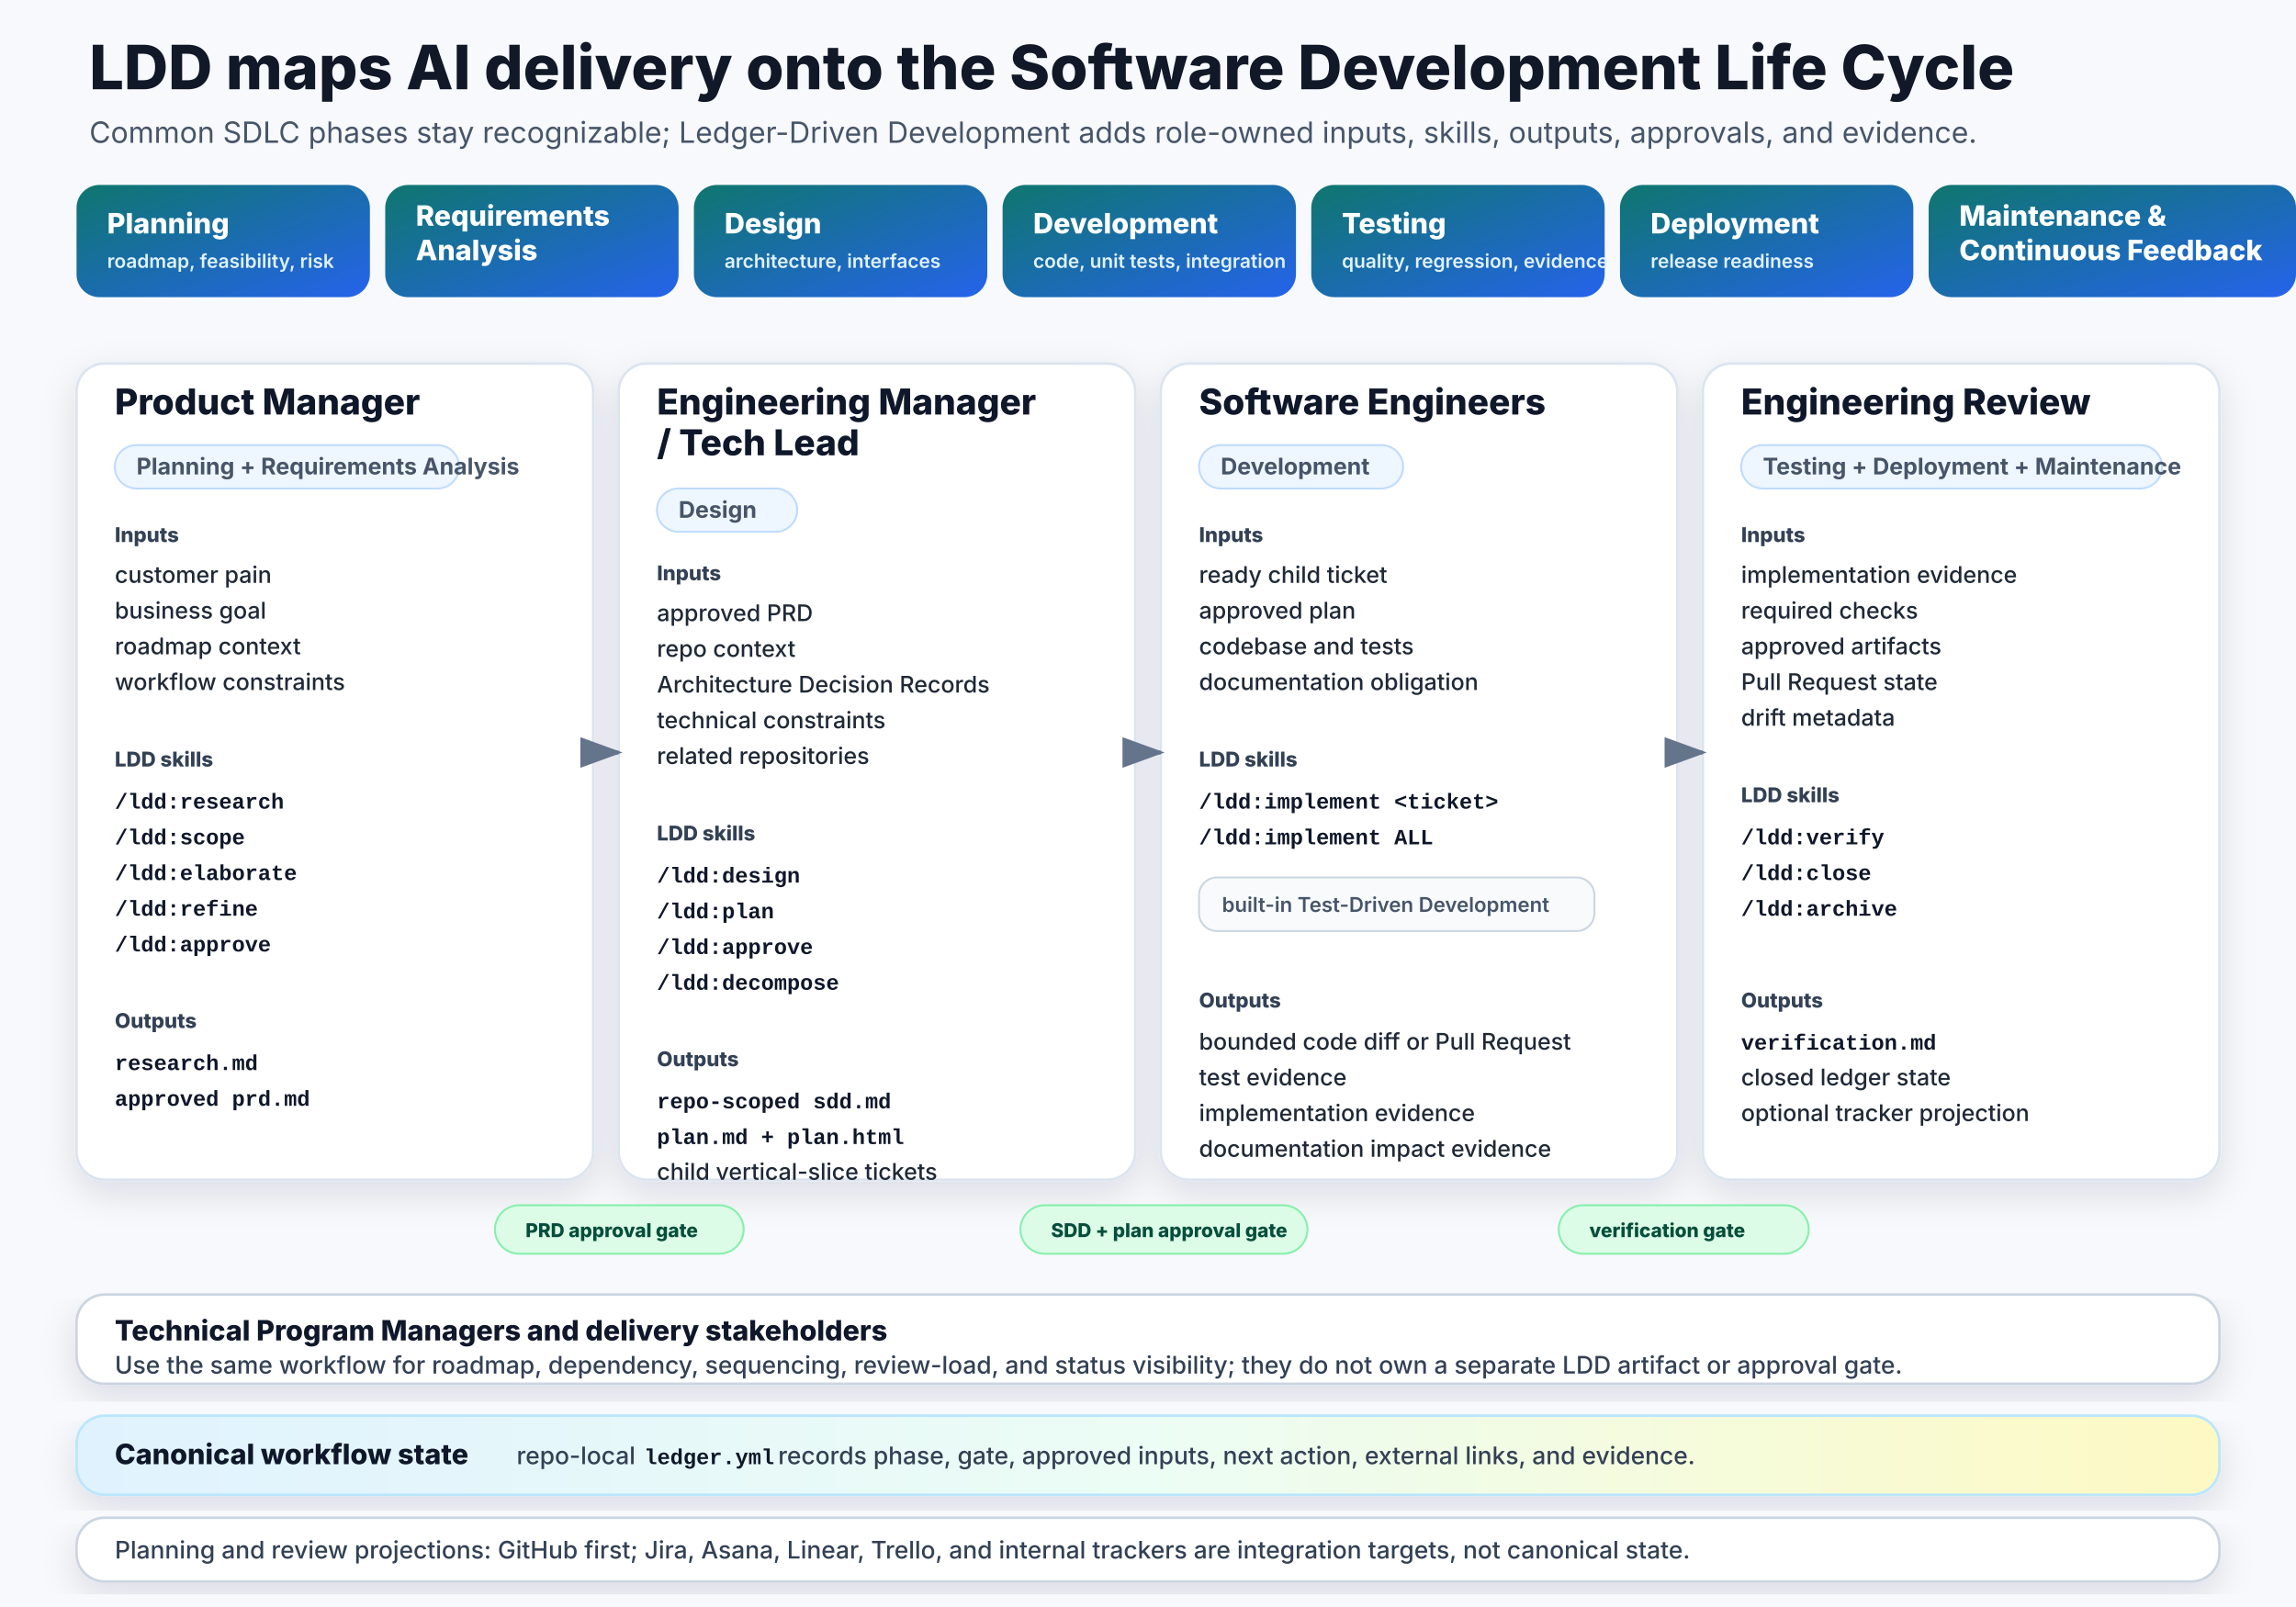
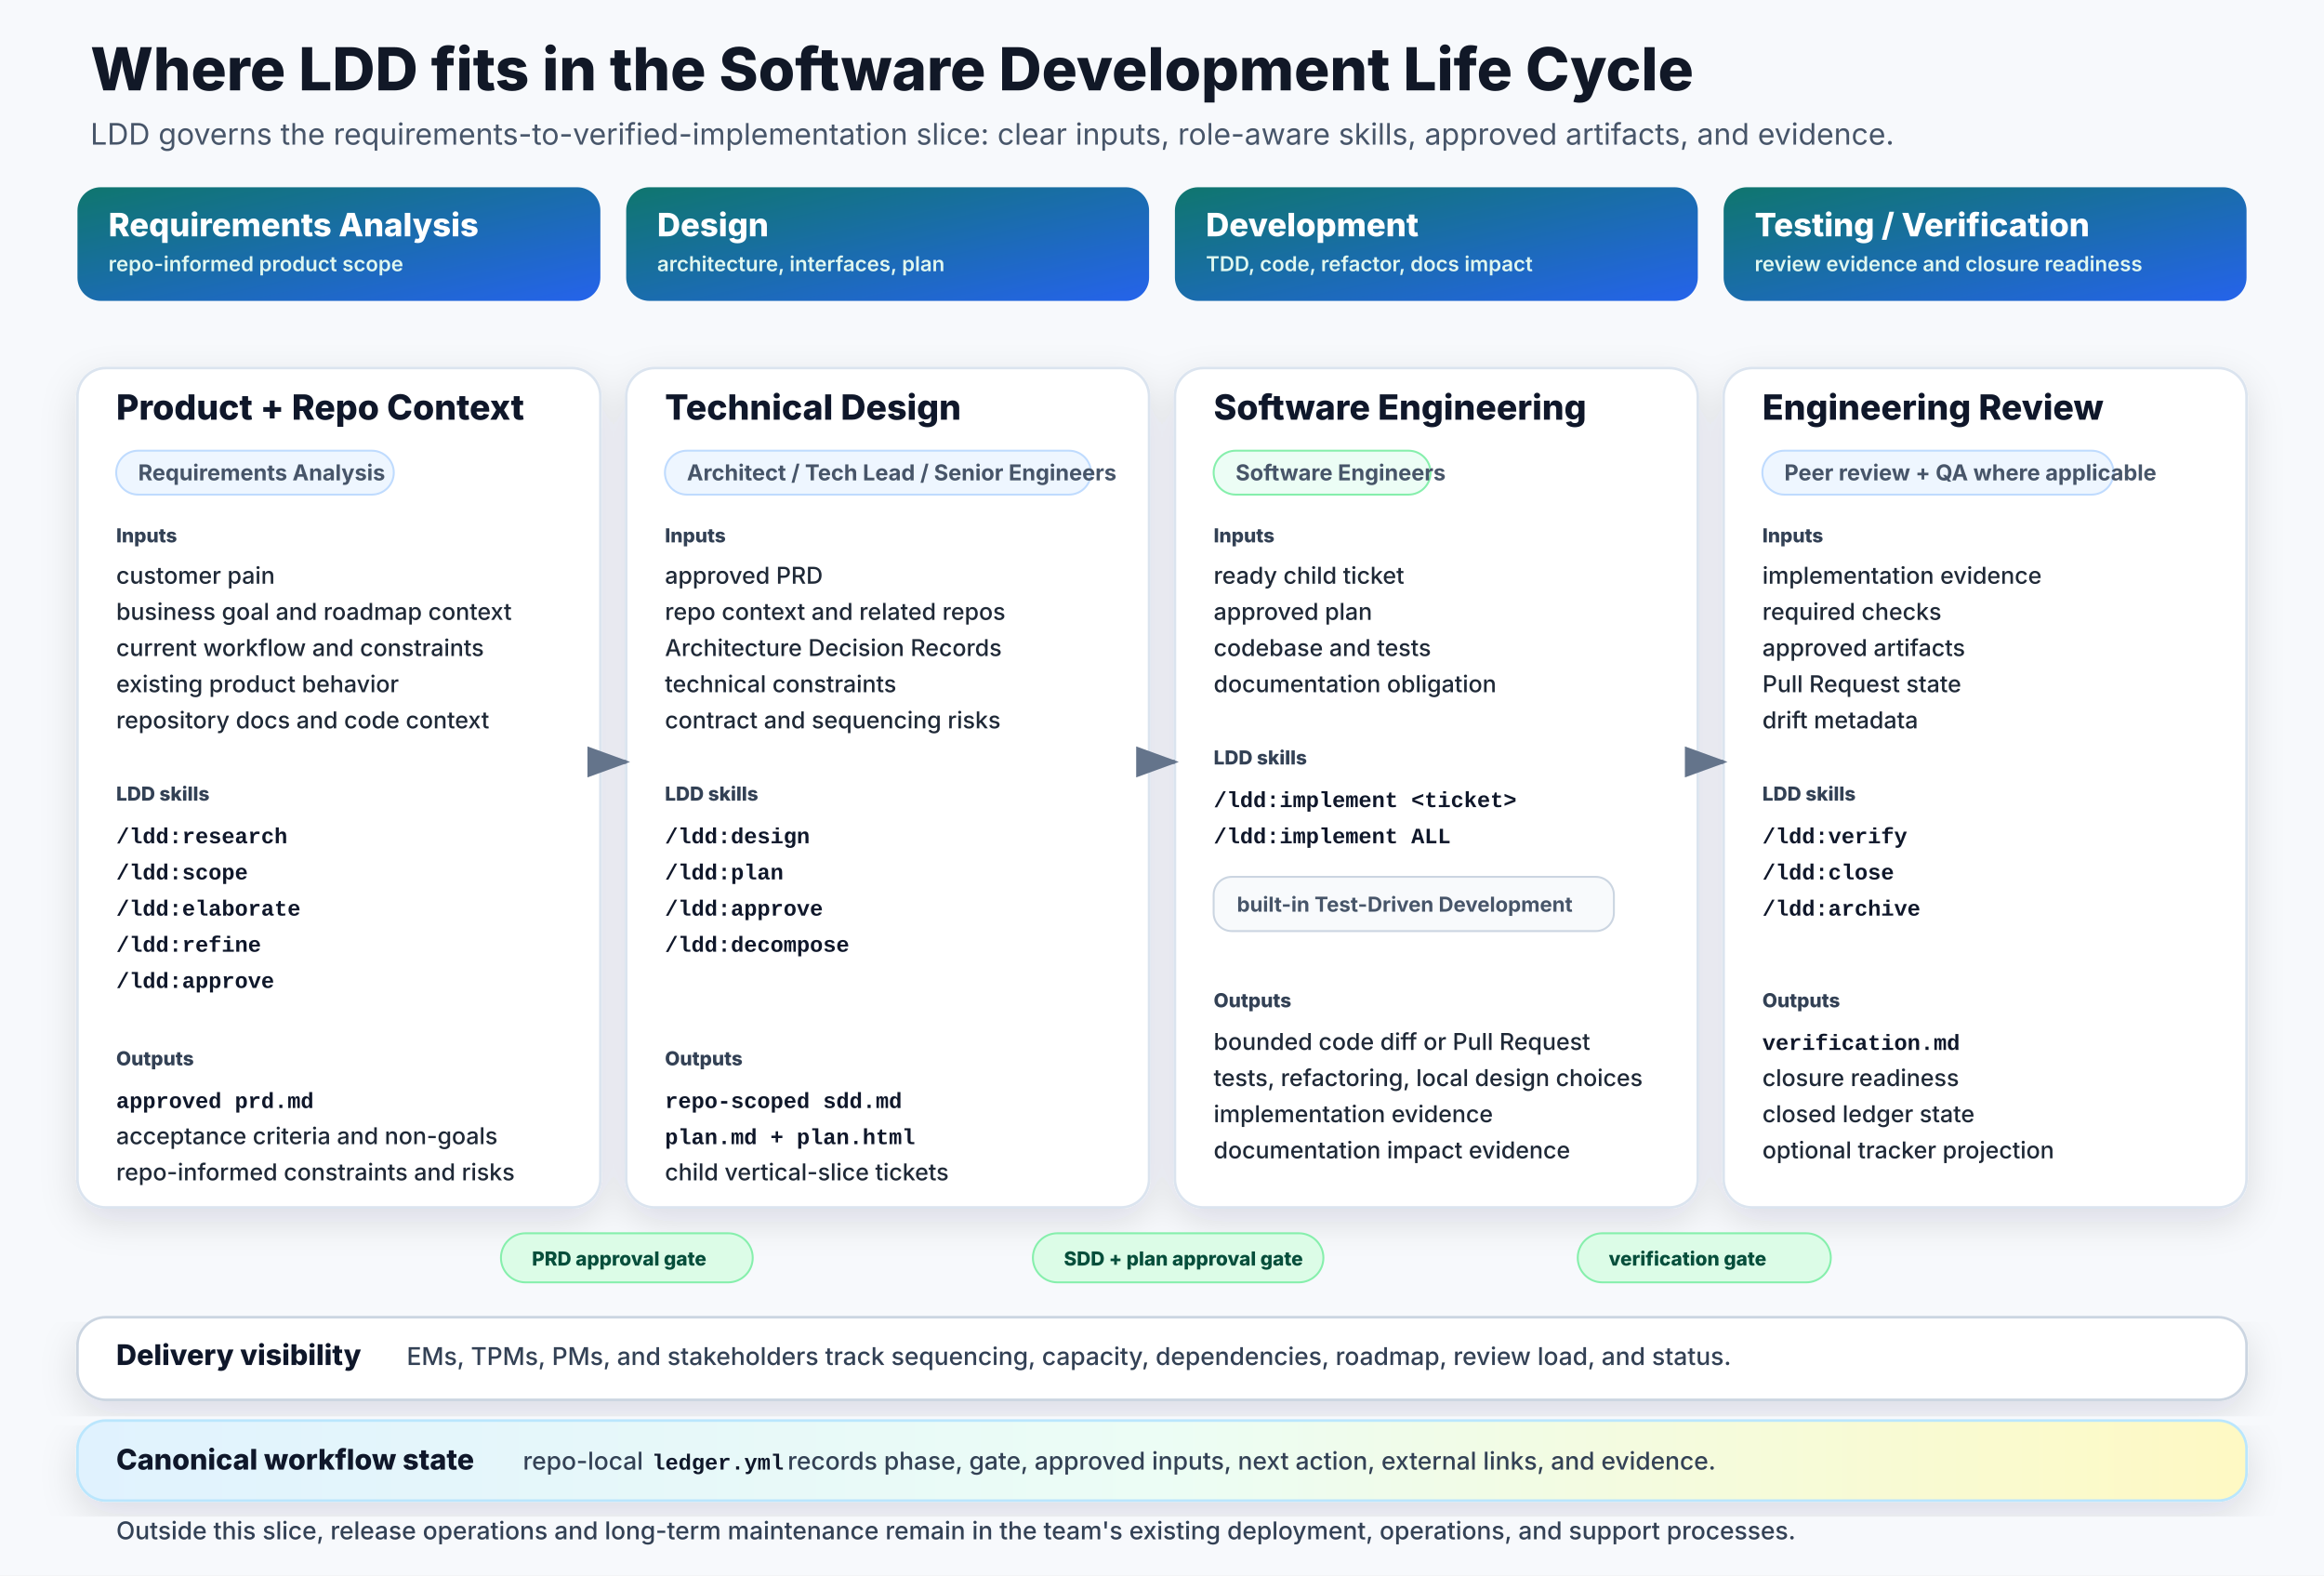
- <svg xmlns="http://www.w3.org/2000/svg" width="1800" height="1260" viewBox="0 0 1800 1260" role="img" aria-labelledby="title desc">
+ <svg xmlns="http://www.w3.org/2000/svg" width="1800" height="1220" viewBox="0 0 1800 1220" role="img" aria-labelledby="title desc">
  <defs>
    <style>
      .bg { fill: #f7f9fc; }
-       .title { font: 800 48px Inter, ui-sans-serif, system-ui, -apple-system, BlinkMacSystemFont, "Segoe UI", sans-serif; fill: #111827; }
+       .title { font: 800 46px Inter, ui-sans-serif, system-ui, -apple-system, BlinkMacSystemFont, "Segoe UI", sans-serif; fill: #111827; }
      .subtitle { font: 400 23px Inter, ui-sans-serif, system-ui, -apple-system, BlinkMacSystemFont, "Segoe UI", sans-serif; fill: #475569; }
-       .phase-label { font: 800 22px Inter, ui-sans-serif, system-ui, -apple-system, BlinkMacSystemFont, "Segoe UI", sans-serif; fill: #ffffff; }
-       .phase-small { font: 600 15px Inter, ui-sans-serif, system-ui, -apple-system, BlinkMacSystemFont, "Segoe UI", sans-serif; fill: #e0f2fe; }
-       .column-title { font: 800 28px Inter, ui-sans-serif, system-ui, -apple-system, BlinkMacSystemFont, "Segoe UI", sans-serif; fill: #0f172a; }
-       .column-subtitle { font: 700 18px Inter, ui-sans-serif, system-ui, -apple-system, BlinkMacSystemFont, "Segoe UI", sans-serif; fill: #475569; }
-       .section { font: 800 16px Inter, ui-sans-serif, system-ui, -apple-system, BlinkMacSystemFont, "Segoe UI", sans-serif; fill: #334155; text-transform: uppercase; }
+       .phase-label { font: 800 25px Inter, ui-sans-serif, system-ui, -apple-system, BlinkMacSystemFont, "Segoe UI", sans-serif; fill: #ffffff; }
+       .phase-small { font: 600 16px Inter, ui-sans-serif, system-ui, -apple-system, BlinkMacSystemFont, "Segoe UI", sans-serif; fill: #dff7ef; }
+       .column-title { font: 800 27px Inter, ui-sans-serif, system-ui, -apple-system, BlinkMacSystemFont, "Segoe UI", sans-serif; fill: #0f172a; }
+       .column-subtitle { font: 700 17px Inter, ui-sans-serif, system-ui, -apple-system, BlinkMacSystemFont, "Segoe UI", sans-serif; fill: #475569; }
+       .section { font: 800 15px Inter, ui-sans-serif, system-ui, -apple-system, BlinkMacSystemFont, "Segoe UI", sans-serif; fill: #334155; text-transform: uppercase; }
      .body { font: 500 18px Inter, ui-sans-serif, system-ui, -apple-system, BlinkMacSystemFont, "Segoe UI", sans-serif; fill: #1f2937; }
      .mono { font: 700 17px "SFMono-Regular", Consolas, "Liberation Mono", Menlo, monospace; fill: #0f172a; }
-       .small { font: 600 16px Inter, ui-sans-serif, system-ui, -apple-system, BlinkMacSystemFont, "Segoe UI", sans-serif; fill: #475569; }
+       .small { font: 700 16px Inter, ui-sans-serif, system-ui, -apple-system, BlinkMacSystemFont, "Segoe UI", sans-serif; fill: #475569; }
      .bar-title { font: 800 22px Inter, ui-sans-serif, system-ui, -apple-system, BlinkMacSystemFont, "Segoe UI", sans-serif; fill: #0f172a; }
      .bar-body { font: 500 19px Inter, ui-sans-serif, system-ui, -apple-system, BlinkMacSystemFont, "Segoe UI", sans-serif; fill: #334155; }
      .approval { font: 800 15px Inter, ui-sans-serif, system-ui, -apple-system, BlinkMacSystemFont, "Segoe UI", sans-serif; fill: #064e3b; }
      .outline { fill: #ffffff; stroke: #dbe4ef; stroke-width: 2; }
-       .chip { fill: #eef6ff; stroke: #bfdbfe; stroke-width: 1.5; }
+       .phase-chip { fill: #eef6ff; stroke: #bfdbfe; stroke-width: 1.5; }
+       .engineering-chip { fill: #ecfdf5; stroke: #86efac; stroke-width: 1.5; }
      .muted-chip { fill: #f8fafc; stroke: #cbd5e1; stroke-width: 1.5; }
      .arrow { fill: none; stroke: #64748b; stroke-width: 3; marker-end: url(#arrowhead); }
-       .dash { fill: none; stroke: #94a3b8; stroke-width: 3; stroke-dasharray: 9 9; marker-end: url(#arrowhead-muted); }
    </style>
    <marker id="arrowhead" markerWidth="11" markerHeight="8" refX="10" refY="4" orient="auto">
      <path d="M0,0 L11,4 L0,8 Z" fill="#64748b" />
-     </marker>
-     <marker id="arrowhead-muted" markerWidth="11" markerHeight="8" refX="10" refY="4" orient="auto">
-       <path d="M0,0 L11,4 L0,8 Z" fill="#94a3b8" />
    </marker>
    <linearGradient id="phaseGrad" x1="0" y1="0" x2="1" y2="1">
      <stop offset="0%" stop-color="#0f766e" />
      <stop offset="100%" stop-color="#2563eb" />
    </linearGradient>
    <linearGradient id="ledgerGrad" x1="0" y1="0" x2="1" y2="0">
      <stop offset="0%" stop-color="#e0f2fe" />
      <stop offset="50%" stop-color="#ecfdf5" />
      <stop offset="100%" stop-color="#fef9c3" />
    </linearGradient>
    <filter id="shadow" x="-10%" y="-10%" width="120%" height="130%">
      <feDropShadow dx="0" dy="10" stdDeviation="14" flood-color="#0f172a" flood-opacity="0.12" />
    </filter>
  </defs>
-   <rect class="bg" width="1800" height="1260" />
-   <text x="70" y="70" class="title">LDD maps AI delivery onto the Software Development Life Cycle</text>
-   <text x="70" y="112" class="subtitle">Common SDLC phases stay recognizable; Ledger-Driven Development adds role-owned inputs, skills, outputs, approvals, and evidence.</text>
+   <rect class="bg" width="1800" height="1220" />
+   <text x="70" y="70" class="title">Where LDD fits in the Software Development Life Cycle</text>
+   <text x="70" y="112" class="subtitle">LDD governs the requirements-to-verified-implementation slice: clear inputs, role-aware skills, approved artifacts, and evidence.</text>
  <g transform="translate(60 145)">
-     <rect x="0" y="0" width="230" height="88" rx="18" fill="url(#phaseGrad)" />
-     <text x="24" y="38" class="phase-label">Planning</text>
-     <text x="24" y="65" class="phase-small">roadmap, feasibility, risk</text>
-     <rect x="242" y="0" width="230" height="88" rx="18" fill="url(#phaseGrad)" />
-     <text x="266" y="32" class="phase-label">Requirements</text>
-     <text x="266" y="59" class="phase-label">Analysis</text>
-     <rect x="484" y="0" width="230" height="88" rx="18" fill="url(#phaseGrad)" />
-     <text x="508" y="38" class="phase-label">Design</text>
-     <text x="508" y="65" class="phase-small">architecture, interfaces</text>
-     <rect x="726" y="0" width="230" height="88" rx="18" fill="url(#phaseGrad)" />
-     <text x="750" y="38" class="phase-label">Development</text>
-     <text x="750" y="65" class="phase-small">code, unit tests, integration</text>
-     <rect x="968" y="0" width="230" height="88" rx="18" fill="url(#phaseGrad)" />
-     <text x="992" y="38" class="phase-label">Testing</text>
-     <text x="992" y="65" class="phase-small">quality, regression, evidence</text>
-     <rect x="1210" y="0" width="230" height="88" rx="18" fill="url(#phaseGrad)" />
-     <text x="1234" y="38" class="phase-label">Deployment</text>
-     <text x="1234" y="65" class="phase-small">release readiness</text>
-     <rect x="1452" y="0" width="288" height="88" rx="18" fill="url(#phaseGrad)" />
-     <text x="1476" y="32" class="phase-label">Maintenance &amp;</text>
-     <text x="1476" y="59" class="phase-label">Continuous Feedback</text>
+     <rect x="0" y="0" width="405" height="88" rx="18" fill="url(#phaseGrad)" />
+     <text x="24" y="38" class="phase-label">Requirements Analysis</text>
+     <text x="24" y="65" class="phase-small">repo-informed product scope</text>
+     <rect x="425" y="0" width="405" height="88" rx="18" fill="url(#phaseGrad)" />
+     <text x="449" y="38" class="phase-label">Design</text>
+     <text x="449" y="65" class="phase-small">architecture, interfaces, plan</text>
+     <rect x="850" y="0" width="405" height="88" rx="18" fill="url(#phaseGrad)" />
+     <text x="874" y="38" class="phase-label">Development</text>
+     <text x="874" y="65" class="phase-small">TDD, code, refactor, docs impact</text>
+     <rect x="1275" y="0" width="405" height="88" rx="18" fill="url(#phaseGrad)" />
+     <text x="1299" y="38" class="phase-label">Testing / Verification</text>
+     <text x="1299" y="65" class="phase-small">review evidence and closure readiness</text>
  </g>
  <g filter="url(#shadow)">
-     <rect x="60" y="285" width="405" height="640" rx="22" class="outline" />
-     <rect x="485" y="285" width="405" height="640" rx="22" class="outline" />
-     <rect x="910" y="285" width="405" height="640" rx="22" class="outline" />
-     <rect x="1335" y="285" width="405" height="640" rx="22" class="outline" />
+     <rect x="60" y="285" width="405" height="650" rx="22" class="outline" />
+     <rect x="485" y="285" width="405" height="650" rx="22" class="outline" />
+     <rect x="910" y="285" width="405" height="650" rx="22" class="outline" />
+     <rect x="1335" y="285" width="405" height="650" rx="22" class="outline" />
  </g>
  <g transform="translate(90 325)">
-     <text x="0" y="0" class="column-title">Product Manager</text>
-     <rect x="0" y="24" width="270" height="34" rx="17" class="chip" />
-     <text x="17" y="47" class="column-subtitle">Planning + Requirements Analysis</text>
-     <text x="0" y="100" class="section">Inputs</text>
-     <text x="0" y="132" class="body">customer pain</text>
-     <text x="0" y="160" class="body">business goal</text>
-     <text x="0" y="188" class="body">roadmap context</text>
-     <text x="0" y="216" class="body">workflow constraints</text>
-     <text x="0" y="276" class="section">LDD skills</text>
-     <text x="0" y="309" class="mono">/ldd:research</text>
-     <text x="0" y="337" class="mono">/ldd:scope</text>
-     <text x="0" y="365" class="mono">/ldd:elaborate</text>
-     <text x="0" y="393" class="mono">/ldd:refine</text>
-     <text x="0" y="421" class="mono">/ldd:approve</text>
-     <text x="0" y="481" class="section">Outputs</text>
-     <text x="0" y="514" class="mono">research.md</text>
-     <text x="0" y="542" class="mono">approved prd.md</text>
+     <text x="0" y="0" class="column-title">Product + Repo Context</text>
+     <rect x="0" y="24" width="215" height="34" rx="17" class="phase-chip" />
+     <text x="17" y="47" class="column-subtitle">Requirements Analysis</text>
+     <text x="0" y="95" class="section">Inputs</text>
+     <text x="0" y="127" class="body">customer pain</text>
+     <text x="0" y="155" class="body">business goal and roadmap context</text>
+     <text x="0" y="183" class="body">current workflow and constraints</text>
+     <text x="0" y="211" class="body">existing product behavior</text>
+     <text x="0" y="239" class="body">repository docs and code context</text>
+     <text x="0" y="295" class="section">LDD skills</text>
+     <text x="0" y="328" class="mono">/ldd:research</text>
+     <text x="0" y="356" class="mono">/ldd:scope</text>
+     <text x="0" y="384" class="mono">/ldd:elaborate</text>
+     <text x="0" y="412" class="mono">/ldd:refine</text>
+     <text x="0" y="440" class="mono">/ldd:approve</text>
+     <text x="0" y="500" class="section">Outputs</text>
+     <text x="0" y="533" class="mono">approved prd.md</text>
+     <text x="0" y="561" class="body">acceptance criteria and non-goals</text>
+     <text x="0" y="589" class="body">repo-informed constraints and risks</text>
  </g>
  <g transform="translate(515 325)">
-     <text x="0" y="0" class="column-title">Engineering Manager</text>
-     <text x="0" y="32" class="column-title">/ Tech Lead</text>
-     <rect x="0" y="58" width="110" height="34" rx="17" class="chip" />
-     <text x="17" y="81" class="column-subtitle">Design</text>
-     <text x="0" y="130" class="section">Inputs</text>
-     <text x="0" y="162" class="body">approved PRD</text>
-     <text x="0" y="190" class="body">repo context</text>
-     <text x="0" y="218" class="body">Architecture Decision Records</text>
-     <text x="0" y="246" class="body">technical constraints</text>
-     <text x="0" y="274" class="body">related repositories</text>
-     <text x="0" y="334" class="section">LDD skills</text>
-     <text x="0" y="367" class="mono">/ldd:design</text>
-     <text x="0" y="395" class="mono">/ldd:plan</text>
-     <text x="0" y="423" class="mono">/ldd:approve</text>
-     <text x="0" y="451" class="mono">/ldd:decompose</text>
-     <text x="0" y="511" class="section">Outputs</text>
-     <text x="0" y="544" class="mono">repo-scoped sdd.md</text>
-     <text x="0" y="572" class="mono">plan.md + plan.html</text>
-     <text x="0" y="600" class="body">child vertical-slice tickets</text>
+     <text x="0" y="0" class="column-title">Technical Design</text>
+     <rect x="0" y="24" width="330" height="34" rx="17" class="phase-chip" />
+     <text x="17" y="47" class="column-subtitle">Architect / Tech Lead / Senior Engineers</text>
+     <text x="0" y="95" class="section">Inputs</text>
+     <text x="0" y="127" class="body">approved PRD</text>
+     <text x="0" y="155" class="body">repo context and related repos</text>
+     <text x="0" y="183" class="body">Architecture Decision Records</text>
+     <text x="0" y="211" class="body">technical constraints</text>
+     <text x="0" y="239" class="body">contract and sequencing risks</text>
+     <text x="0" y="295" class="section">LDD skills</text>
+     <text x="0" y="328" class="mono">/ldd:design</text>
+     <text x="0" y="356" class="mono">/ldd:plan</text>
+     <text x="0" y="384" class="mono">/ldd:approve</text>
+     <text x="0" y="412" class="mono">/ldd:decompose</text>
+     <text x="0" y="500" class="section">Outputs</text>
+     <text x="0" y="533" class="mono">repo-scoped sdd.md</text>
+     <text x="0" y="561" class="mono">plan.md + plan.html</text>
+     <text x="0" y="589" class="body">child vertical-slice tickets</text>
  </g>
  <g transform="translate(940 325)">
-     <text x="0" y="0" class="column-title">Software Engineers</text>
-     <rect x="0" y="24" width="160" height="34" rx="17" class="chip" />
-     <text x="17" y="47" class="column-subtitle">Development</text>
-     <text x="0" y="100" class="section">Inputs</text>
-     <text x="0" y="132" class="body">ready child ticket</text>
-     <text x="0" y="160" class="body">approved plan</text>
-     <text x="0" y="188" class="body">codebase and tests</text>
-     <text x="0" y="216" class="body">documentation obligation</text>
-     <text x="0" y="276" class="section">LDD skills</text>
-     <text x="0" y="309" class="mono">/ldd:implement &lt;ticket&gt;</text>
-     <text x="0" y="337" class="mono">/ldd:implement ALL</text>
-     <rect x="0" y="363" width="310" height="42" rx="14" class="muted-chip" />
-     <text x="18" y="390" class="small">built-in Test-Driven Development</text>
-     <text x="0" y="465" class="section">Outputs</text>
-     <text x="0" y="498" class="body">bounded code diff or Pull Request</text>
-     <text x="0" y="526" class="body">test evidence</text>
-     <text x="0" y="554" class="body">implementation evidence</text>
-     <text x="0" y="582" class="body">documentation impact evidence</text>
+     <text x="0" y="0" class="column-title">Software Engineering</text>
+     <rect x="0" y="24" width="168" height="34" rx="17" class="engineering-chip" />
+     <text x="17" y="47" class="column-subtitle">Software Engineers</text>
+     <text x="0" y="95" class="section">Inputs</text>
+     <text x="0" y="127" class="body">ready child ticket</text>
+     <text x="0" y="155" class="body">approved plan</text>
+     <text x="0" y="183" class="body">codebase and tests</text>
+     <text x="0" y="211" class="body">documentation obligation</text>
+     <text x="0" y="267" class="section">LDD skills</text>
+     <text x="0" y="300" class="mono">/ldd:implement &lt;ticket&gt;</text>
+     <text x="0" y="328" class="mono">/ldd:implement ALL</text>
+     <rect x="0" y="354" width="310" height="42" rx="14" class="muted-chip" />
+     <text x="18" y="381" class="small">built-in Test-Driven Development</text>
+     <text x="0" y="455" class="section">Outputs</text>
+     <text x="0" y="488" class="body">bounded code diff or Pull Request</text>
+     <text x="0" y="516" class="body">tests, refactoring, local design choices</text>
+     <text x="0" y="544" class="body">implementation evidence</text>
+     <text x="0" y="572" class="body">documentation impact evidence</text>
  </g>
  <g transform="translate(1365 325)">
    <text x="0" y="0" class="column-title">Engineering Review</text>
-     <rect x="0" y="24" width="330" height="34" rx="17" class="chip" />
-     <text x="17" y="47" class="column-subtitle">Testing + Deployment + Maintenance</text>
-     <text x="0" y="100" class="section">Inputs</text>
-     <text x="0" y="132" class="body">implementation evidence</text>
-     <text x="0" y="160" class="body">required checks</text>
-     <text x="0" y="188" class="body">approved artifacts</text>
-     <text x="0" y="216" class="body">Pull Request state</text>
-     <text x="0" y="244" class="body">drift metadata</text>
-     <text x="0" y="304" class="section">LDD skills</text>
-     <text x="0" y="337" class="mono">/ldd:verify</text>
-     <text x="0" y="365" class="mono">/ldd:close</text>
-     <text x="0" y="393" class="mono">/ldd:archive</text>
-     <text x="0" y="465" class="section">Outputs</text>
-     <text x="0" y="498" class="mono">verification.md</text>
-     <text x="0" y="526" class="body">closed ledger state</text>
-     <text x="0" y="554" class="body">optional tracker projection</text>
+     <rect x="0" y="24" width="272" height="34" rx="17" class="phase-chip" />
+     <text x="17" y="47" class="column-subtitle">Peer review + QA where applicable</text>
+     <text x="0" y="95" class="section">Inputs</text>
+     <text x="0" y="127" class="body">implementation evidence</text>
+     <text x="0" y="155" class="body">required checks</text>
+     <text x="0" y="183" class="body">approved artifacts</text>
+     <text x="0" y="211" class="body">Pull Request state</text>
+     <text x="0" y="239" class="body">drift metadata</text>
+     <text x="0" y="295" class="section">LDD skills</text>
+     <text x="0" y="328" class="mono">/ldd:verify</text>
+     <text x="0" y="356" class="mono">/ldd:close</text>
+     <text x="0" y="384" class="mono">/ldd:archive</text>
+     <text x="0" y="455" class="section">Outputs</text>
+     <text x="0" y="488" class="mono">verification.md</text>
+     <text x="0" y="516" class="body">closure readiness</text>
+     <text x="0" y="544" class="body">closed ledger state</text>
+     <text x="0" y="572" class="body">optional tracker projection</text>
  </g>
  <path d="M465 590 H485" class="arrow" />
  <path d="M890 590 H910" class="arrow" />
  <path d="M1315 590 H1335" class="arrow" />
-   <rect x="388" y="945" width="195" height="38" rx="19" fill="#dcfce7" stroke="#86efac" stroke-width="1.5" />
-   <text x="412" y="970" class="approval">PRD approval gate</text>
-   <rect x="800" y="945" width="225" height="38" rx="19" fill="#dcfce7" stroke="#86efac" stroke-width="1.5" />
-   <text x="824" y="970" class="approval">SDD + plan approval gate</text>
-   <rect x="1222" y="945" width="196" height="38" rx="19" fill="#dcfce7" stroke="#86efac" stroke-width="1.5" />
-   <text x="1246" y="970" class="approval">verification gate</text>
+   <rect x="388" y="955" width="195" height="38" rx="19" fill="#dcfce7" stroke="#86efac" stroke-width="1.5" />
+   <text x="412" y="980" class="approval">PRD approval gate</text>
+   <rect x="800" y="955" width="225" height="38" rx="19" fill="#dcfce7" stroke="#86efac" stroke-width="1.5" />
+   <text x="824" y="980" class="approval">SDD + plan approval gate</text>
+   <rect x="1222" y="955" width="196" height="38" rx="19" fill="#dcfce7" stroke="#86efac" stroke-width="1.5" />
+   <text x="1246" y="980" class="approval">verification gate</text>
  <g filter="url(#shadow)">
-     <rect x="60" y="1015" width="1680" height="70" rx="22" fill="#ffffff" stroke="#cbd5e1" stroke-width="2" />
+     <rect x="60" y="1020" width="1680" height="64" rx="22" fill="#ffffff" stroke="#cbd5e1" stroke-width="2" />
  </g>
-   <text x="90" y="1051" class="bar-title">Technical Program Managers and delivery stakeholders</text>
-   <text x="90" y="1077" class="bar-body">Use the same workflow for roadmap, dependency, sequencing, review-load, and status visibility; they do not own a separate LDD artifact or approval gate.</text>
+   <text x="90" y="1057" class="bar-title">Delivery visibility</text>
+   <text x="315" y="1057" class="bar-body">EMs, TPMs, PMs, and stakeholders track sequencing, capacity, dependencies, roadmap, review load, and status.</text>
  <g filter="url(#shadow)">
-     <rect x="60" y="1110" width="1680" height="62" rx="22" fill="url(#ledgerGrad)" stroke="#bae6fd" stroke-width="2" />
+     <rect x="60" y="1100" width="1680" height="62" rx="22" fill="url(#ledgerGrad)" stroke="#bae6fd" stroke-width="2" />
  </g>
-   <text x="90" y="1148" class="bar-title">Canonical workflow state</text>
-   <text x="405" y="1148" class="bar-body">repo-local </text>
-   <text x="505" y="1148" class="mono">ledger.yml</text>
-   <text x="610" y="1148" class="bar-body">records phase, gate, approved inputs, next action, external links, and evidence.</text>
-   <g filter="url(#shadow)">
-     <rect x="60" y="1190" width="1680" height="50" rx="22" fill="#ffffff" stroke="#cbd5e1" stroke-width="2" />
-   </g>
-   <text x="90" y="1222" class="bar-body">Planning and review projections: GitHub first; Jira, Asana, Linear, Trello, and internal trackers are integration targets, not canonical state.</text>
+   <text x="90" y="1138" class="bar-title">Canonical workflow state</text>
+   <text x="405" y="1138" class="bar-body">repo-local </text>
+   <text x="505" y="1138" class="mono">ledger.yml</text>
+   <text x="610" y="1138" class="bar-body">records phase, gate, approved inputs, next action, external links, and evidence.</text>
+   <text x="90" y="1192" class="bar-body">Outside this slice, release operations and long-term maintenance remain in the team's existing deployment, operations, and support processes.</text>
</svg>
